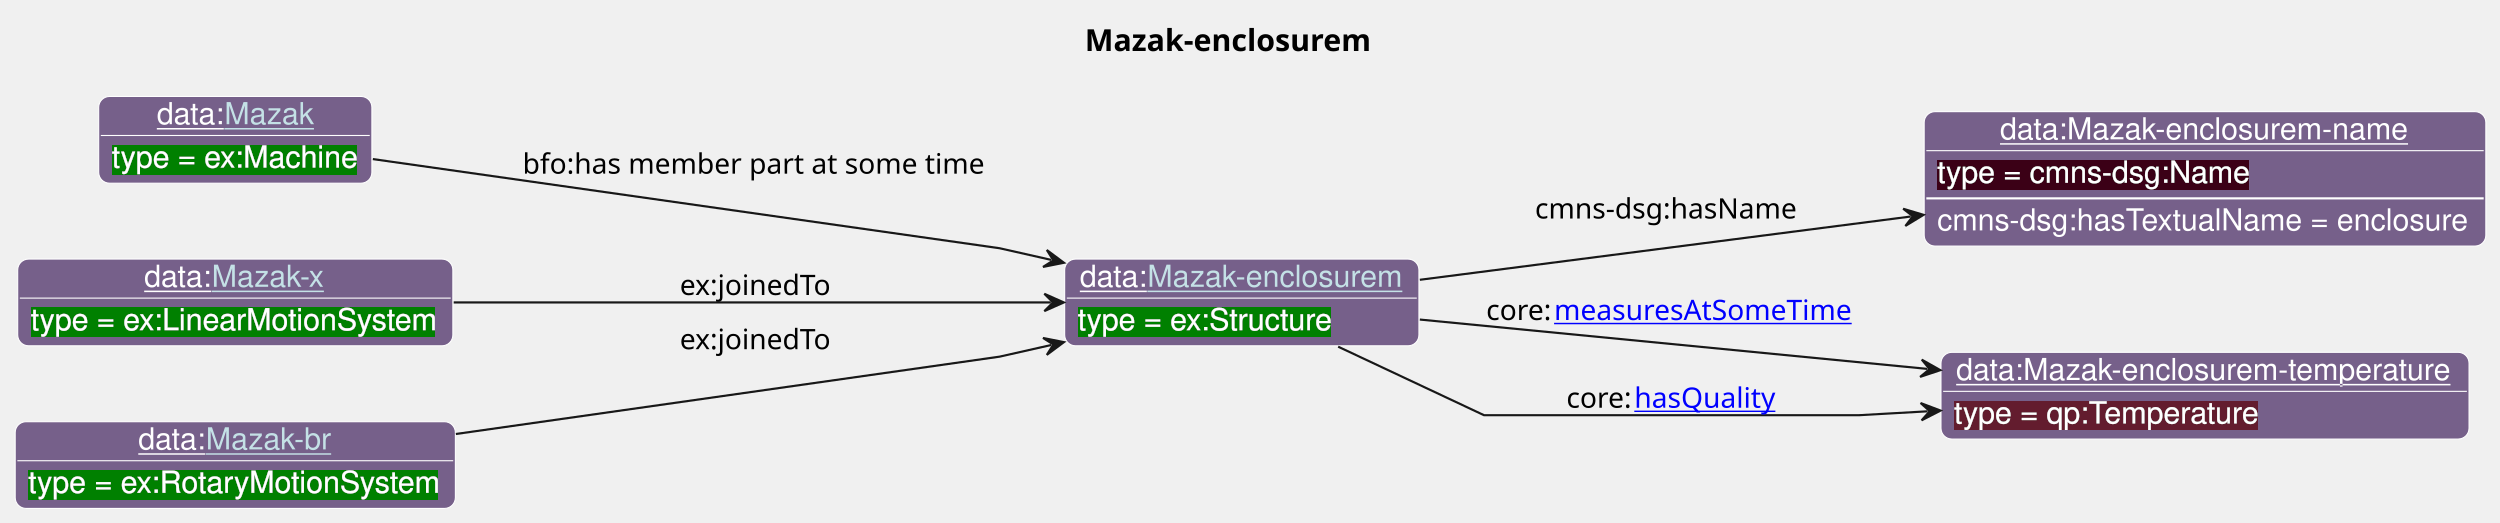
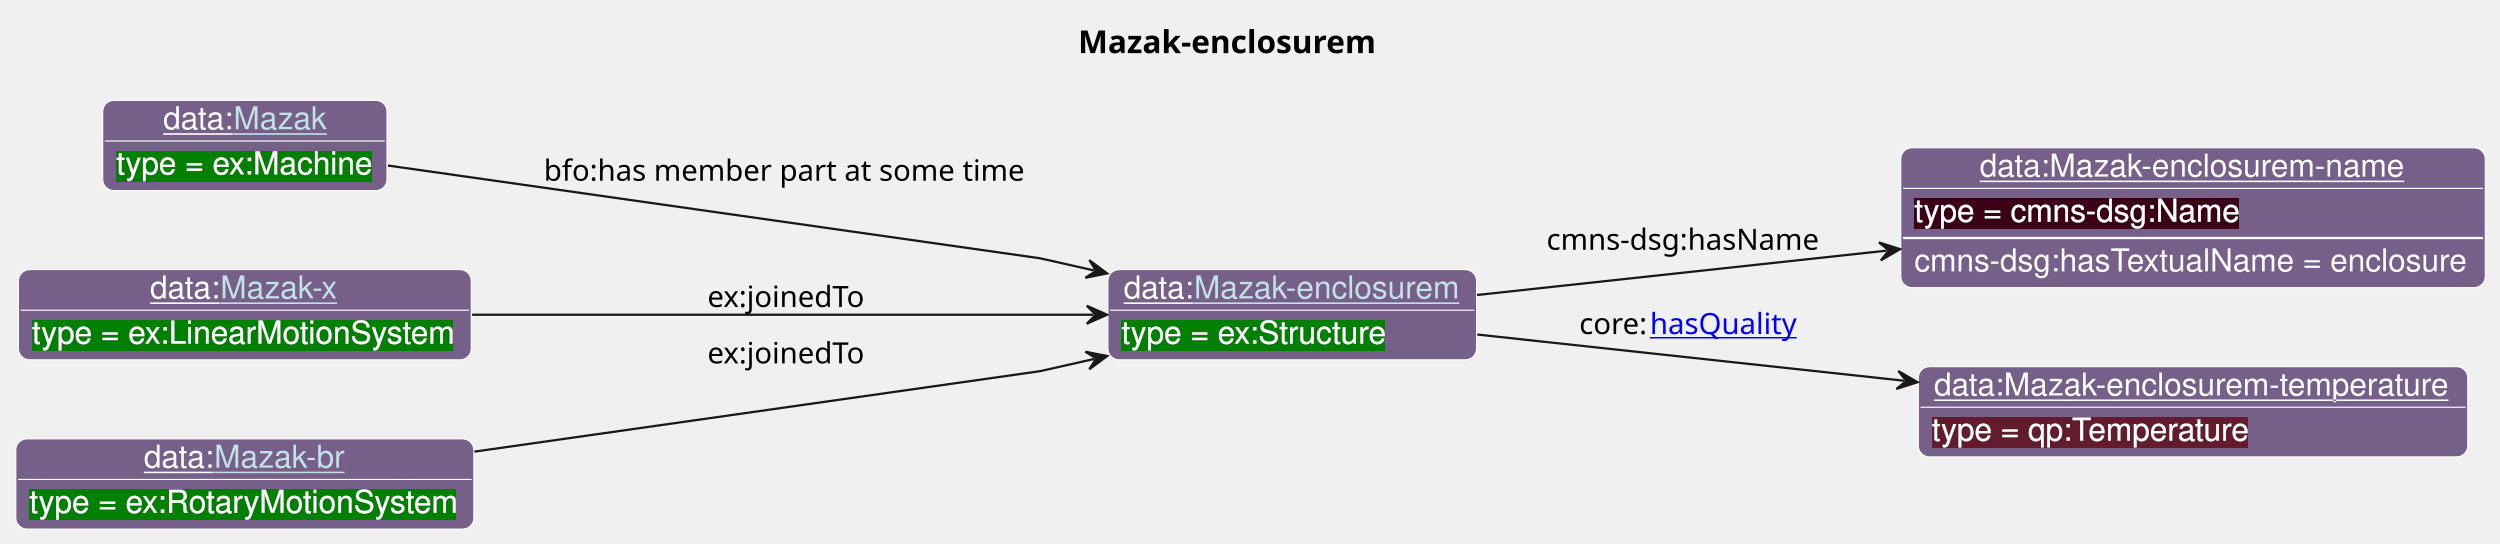
- <svg xmlns="http://www.w3.org/2000/svg" xmlns:xlink="http://www.w3.org/1999/xlink" contentStyleType="text/css" data-diagram-type="CLASS" height="241px" preserveAspectRatio="none" style="width:1153px;height:241px;background:#FFFFFF;" version="1.1" viewBox="0 0 1153 241" width="1153px" zoomAndPan="magnify">
+ <svg xmlns="http://www.w3.org/2000/svg" xmlns:xlink="http://www.w3.org/1999/xlink" contentStyleType="text/css" data-diagram-type="CLASS" height="241px" preserveAspectRatio="none" style="width:1108px;height:241px;background:#FFFFFF;" version="1.1" viewBox="0 0 1108 241" width="1108px" zoomAndPan="magnify">
  <defs>
-     <filter height="1" id="baaqm1dd4rdse0" width="1" x="0" y="0">
+     <filter height="1" id="b3hppvzao72r20" width="1" x="0" y="0">
      <feFlood flood-color="#008000" result="flood" />
      <feComposite in="SourceGraphic" in2="flood" operator="over" />
    </filter>
-     <filter height="1" id="baaqm1dd4rdse1" width="1" x="0" y="0">
+     <filter height="1" id="b3hppvzao72r21" width="1" x="0" y="0">
      <feFlood flood-color="#3A0519" result="flood" />
      <feComposite in="SourceGraphic" in2="flood" operator="over" />
    </filter>
-     <filter height="1" id="baaqm1dd4rdse2" width="1" x="0" y="0">
+     <filter height="1" id="b3hppvzao72r22" width="1" x="0" y="0">
      <feFlood flood-color="#641B2E" result="flood" />
      <feComposite in="SourceGraphic" in2="flood" operator="over" />
    </filter>
  </defs>
  <g>
-     <text fill="#000000" font-family="sans-serif" font-size="14" font-weight="bold" lengthAdjust="spacing" textLength="138.838" x="500.32" y="23.535">Mazak-enclosurem</text>
+     <text fill="#000000" font-family="sans-serif" font-size="14" font-weight="bold" lengthAdjust="spacing" textLength="138.838" x="477.82" y="23.535">Mazak-enclosurem</text>
    <g class="entity" data-entity="o1" data-source-line="131" data-uid="ent0002" id="entity_o1">
      <rect fill="#76608A" height="40" rx="5" ry="5" style="stroke:#FFFFFF;stroke-width:0.5;" width="163.399" x="491.02" y="119.488" />
      <text fill="#FFFFFF" font-family="Helvetica" font-size="14" lengthAdjust="spacing" text-decoration="underline" textLength="31.138" x="498.02" y="132.269">data:</text>
      <a href="./Mazak-enclosurem.html" target="_top" title="./Mazak-enclosurem.html" xlink:actuate="onRequest" xlink:href="./Mazak-enclosurem.html" xlink:show="new" xlink:title="./Mazak-enclosurem.html" xlink:type="simple">
        <text fill="#C4E1E6" font-family="Helvetica" font-size="14" lengthAdjust="spacing" text-decoration="underline" textLength="118.262" x="529.158" y="132.269">Mazak-enclosurem</text>
      </a>
      <line style="stroke:#FFFFFF;stroke-width:0.5;" x1="492.02" x2="653.419" y1="137.488" y2="137.488" />
-       <text fill="#FFFFFF" filter="url(#baaqm1dd4rdse0)" font-family="Helvetica" font-size="14" lengthAdjust="spacing" textLength="117.893" x="497.02" y="152.269">type = ex:Structure</text>
+       <text fill="#FFFFFF" filter="url(#b3hppvzao72r20)" font-family="Helvetica" font-size="14" lengthAdjust="spacing" textLength="117.893" x="497.02" y="152.269">type = ex:Structure</text>
    </g>
    <g class="entity" data-entity="o2" data-source-line="131" data-uid="ent0003" id="entity_o2">
-       <rect fill="#76608A" height="62" rx="5" ry="5" style="stroke:#FFFFFF;stroke-width:0.5;" width="259.058" x="887.42" y="51.488" />
-       <text fill="#FFFFFF" font-family="Helvetica" font-size="14" lengthAdjust="spacing" text-decoration="underline" textLength="189.082" x="922.408" y="64.269">data:Mazak-enclosurem-name</text>
-       <line style="stroke:#FFFFFF;stroke-width:0.5;" x1="888.42" x2="1145.478" y1="69.488" y2="69.488" />
-       <text fill="#FFFFFF" filter="url(#baaqm1dd4rdse1)" font-family="Helvetica" font-size="14" lengthAdjust="spacing" textLength="144.334" x="893.42" y="84.269">type = cmns-dsg:Name</text>
-       <line style="stroke:#FFFFFF;stroke-width:1;" x1="888.42" x2="1145.478" y1="91.488" y2="91.488" />
-       <text fill="#FFFFFF" font-family="Helvetica" font-size="14" lengthAdjust="spacing" textLength="247.058" x="893.42" y="106.269">cmns-dsg:hasTextualName = enclosure</text>
+       <rect fill="#76608A" height="62" rx="5" ry="5" style="stroke:#FFFFFF;stroke-width:0.5;" width="259.058" x="842.42" y="65.488" />
+       <text fill="#FFFFFF" font-family="Helvetica" font-size="14" lengthAdjust="spacing" text-decoration="underline" textLength="189.082" x="877.408" y="78.269">data:Mazak-enclosurem-name</text>
+       <line style="stroke:#FFFFFF;stroke-width:0.5;" x1="843.42" x2="1100.478" y1="83.488" y2="83.488" />
+       <text fill="#FFFFFF" filter="url(#b3hppvzao72r21)" font-family="Helvetica" font-size="14" lengthAdjust="spacing" textLength="144.334" x="848.42" y="98.269">type = cmns-dsg:Name</text>
+       <line style="stroke:#FFFFFF;stroke-width:1;" x1="843.42" x2="1100.478" y1="105.488" y2="105.488" />
+       <text fill="#FFFFFF" font-family="Helvetica" font-size="14" lengthAdjust="spacing" textLength="247.058" x="848.42" y="120.269">cmns-dsg:hasTextualName = enclosure</text>
    </g>
    <g class="entity" data-entity="o3" data-source-line="131" data-uid="ent0004" id="entity_o3">
-       <rect fill="#76608A" height="40" rx="5" ry="5" style="stroke:#FFFFFF;stroke-width:0.5;" width="243.544" x="895.18" y="162.488" />
-       <text fill="#FFFFFF" font-family="Helvetica" font-size="14" lengthAdjust="spacing" text-decoration="underline" textLength="229.544" x="902.18" y="175.269">data:Mazak-enclosurem-temperature</text>
-       <line style="stroke:#FFFFFF;stroke-width:0.5;" x1="896.18" x2="1137.724" y1="180.488" y2="180.488" />
-       <text fill="#FFFFFF" filter="url(#baaqm1dd4rdse2)" font-family="Helvetica" font-size="14" lengthAdjust="spacing" textLength="142.023" x="901.18" y="195.269">type = qp:Temperature</text>
+       <rect fill="#76608A" height="40" rx="5" ry="5" style="stroke:#FFFFFF;stroke-width:0.5;" width="243.544" x="850.18" y="162.488" />
+       <text fill="#FFFFFF" font-family="Helvetica" font-size="14" lengthAdjust="spacing" text-decoration="underline" textLength="229.544" x="857.18" y="175.269">data:Mazak-enclosurem-temperature</text>
+       <line style="stroke:#FFFFFF;stroke-width:0.5;" x1="851.18" x2="1092.724" y1="180.488" y2="180.488" />
+       <text fill="#FFFFFF" filter="url(#b3hppvzao72r22)" font-family="Helvetica" font-size="14" lengthAdjust="spacing" textLength="142.023" x="856.18" y="195.269">type = qp:Temperature</text>
    </g>
    <g class="entity" data-entity="o4" data-source-line="131" data-uid="ent0005" id="entity_o4">
      <rect fill="#76608A" height="40" rx="5" ry="5" style="stroke:#FFFFFF;stroke-width:0.5;" width="126.01" x="45.51" y="44.488" />
      <text fill="#FFFFFF" font-family="Helvetica" font-size="14" lengthAdjust="spacing" text-decoration="underline" textLength="31.138" x="72.329" y="57.269">data:</text>
      <a href="./Mazak.html" target="_top" title="./Mazak.html" xlink:actuate="onRequest" xlink:href="./Mazak.html" xlink:show="new" xlink:title="./Mazak.html" xlink:type="simple">
        <text fill="#C4E1E6" font-family="Helvetica" font-size="14" lengthAdjust="spacing" text-decoration="underline" textLength="41.234" x="103.466" y="57.269">Mazak</text>
      </a>
      <line style="stroke:#FFFFFF;stroke-width:0.5;" x1="46.51" x2="170.52" y1="62.488" y2="62.488" />
-       <text fill="#FFFFFF" filter="url(#baaqm1dd4rdse0)" font-family="Helvetica" font-size="14" lengthAdjust="spacing" textLength="114.01" x="51.51" y="77.269">type = ex:Machine</text>
+       <text fill="#FFFFFF" filter="url(#b3hppvzao72r20)" font-family="Helvetica" font-size="14" lengthAdjust="spacing" textLength="114.01" x="51.51" y="77.269">type = ex:Machine</text>
    </g>
    <g class="entity" data-entity="o5" data-source-line="131" data-uid="ent0006" id="entity_o5">
      <rect fill="#76608A" height="40" rx="5" ry="5" style="stroke:#FFFFFF;stroke-width:0.5;" width="200.706" x="8.16" y="119.488" />
      <text fill="#FFFFFF" font-family="Helvetica" font-size="14" lengthAdjust="spacing" text-decoration="underline" textLength="31.138" x="66.496" y="132.269">data:</text>
      <a href="./Mazak-x.html" target="_top" title="./Mazak-x.html" xlink:actuate="onRequest" xlink:href="./Mazak-x.html" xlink:show="new" xlink:title="./Mazak-x.html" xlink:type="simple">
        <text fill="#C4E1E6" font-family="Helvetica" font-size="14" lengthAdjust="spacing" text-decoration="underline" textLength="52.897" x="97.634" y="132.269">Mazak-x</text>
      </a>
      <line style="stroke:#FFFFFF;stroke-width:0.5;" x1="9.16" x2="207.866" y1="137.488" y2="137.488" />
-       <text fill="#FFFFFF" filter="url(#baaqm1dd4rdse0)" font-family="Helvetica" font-size="14" lengthAdjust="spacing" textLength="188.706" x="14.16" y="152.269">type = ex:LinearMotionSystem</text>
+       <text fill="#FFFFFF" filter="url(#b3hppvzao72r20)" font-family="Helvetica" font-size="14" lengthAdjust="spacing" textLength="188.706" x="14.16" y="152.269">type = ex:LinearMotionSystem</text>
    </g>
    <g class="entity" data-entity="o6" data-source-line="131" data-uid="ent0007" id="entity_o6">
      <rect fill="#76608A" height="40" rx="5" ry="5" style="stroke:#FFFFFF;stroke-width:0.5;" width="203.023" x="7" y="194.488" />
      <text fill="#FFFFFF" font-family="Helvetica" font-size="14" lengthAdjust="spacing" text-decoration="underline" textLength="31.138" x="63.77" y="207.269">data:</text>
      <a href="./Mazak-br.html" target="_top" title="./Mazak-br.html" xlink:actuate="onRequest" xlink:href="./Mazak-br.html" xlink:show="new" xlink:title="./Mazak-br.html" xlink:type="simple">
        <text fill="#C4E1E6" font-family="Helvetica" font-size="14" lengthAdjust="spacing" text-decoration="underline" textLength="58.345" x="94.908" y="207.269">Mazak-br</text>
      </a>
      <line style="stroke:#FFFFFF;stroke-width:0.5;" x1="8" x2="209.023" y1="212.488" y2="212.488" />
-       <text fill="#FFFFFF" filter="url(#baaqm1dd4rdse0)" font-family="Helvetica" font-size="14" lengthAdjust="spacing" textLength="191.023" x="13" y="227.269">type = ex:RotaryMotionSystem</text>
+       <text fill="#FFFFFF" filter="url(#b3hppvzao72r20)" font-family="Helvetica" font-size="14" lengthAdjust="spacing" textLength="191.023" x="13" y="227.269">type = ex:RotaryMotionSystem</text>
    </g>
    <g class="link" data-entity-1="o1" data-entity-2="o2" data-source-line="195" data-uid="lnk8" id="link_o1_o2">
-       <path codeLine="195" d="M654.83,129.038 C719.79,120.658 806.179,109.525 881.219,99.855" fill="none" id="o1-to-o2" style="stroke:#181818;stroke-width:1;" />
-       <polygon fill="#181818" points="887.17,99.088,877.733,96.271,882.211,99.727,878.755,104.206,887.17,99.088" style="stroke:#181818;stroke-width:1;" />
-       <text fill="#000000" font-family="sans-serif" font-size="13" lengthAdjust="spacing" textLength="126.077" x="707.92" y="100.777">cmns-dsg:hasName</text>
+       <path codeLine="195" d="M654.59,130.738 C708.46,124.898 774.465,117.753 836.145,111.083" fill="none" id="o1-to-o2" style="stroke:#181818;stroke-width:1;" />
+       <polygon fill="#181818" points="842.11,110.438,832.732,107.429,837.139,110.976,833.592,115.383,842.11,110.438" style="stroke:#181818;stroke-width:1;" />
+       <text fill="#000000" font-family="sans-serif" font-size="13" lengthAdjust="spacing" textLength="126.077" x="685.42" y="110.707">cmns-dsg:hasName</text>
    </g>
    <g class="link" data-entity-1="o1" data-entity-2="o3" data-source-line="195" data-uid="lnk9" id="link_o1_o3">
-       <path codeLine="195" d="M654.83,147.378 C722.03,153.908 812.568,162.707 888.918,170.137" fill="none" id="o1-to-o3" style="stroke:#181818;stroke-width:1;" />
-       <polygon fill="#181818" points="894.89,170.718,886.32,165.865,889.913,170.234,885.545,173.828,894.89,170.718" style="stroke:#181818;stroke-width:1;" />
-       <text fill="#000000" font-family="sans-serif" font-size="13" lengthAdjust="spacing" textLength="31.319" x="685.42" y="147.587">core:</text>
-       <a href="https://spec.industrialontologies.org/ontology/core/Core/measuresAtSomeTime" target="_top" title="https://spec.industrialontologies.org/ontology/core/Core/measuresAtSomeTime" xlink:actuate="onRequest" xlink:href="https://spec.industrialontologies.org/ontology/core/Core/measuresAtSomeTime" xlink:show="new" xlink:title="https://spec.industrialontologies.org/ontology/core/Core/measuresAtSomeTime" xlink:type="simple">
-         <text fill="#0000FF" font-family="sans-serif" font-size="13" lengthAdjust="spacing" text-decoration="underline" textLength="139.998" x="716.739" y="147.587">measuresAtSomeTime</text>
+       <path codeLine="195" d="M654.76,148.268 C671.64,150.098 684.42,151.488 684.42,151.488 C684.42,151.488 765.685,160.283 843.885,168.743" fill="none" id="o1-to-o3" style="stroke:#181818;stroke-width:1;" />
+       <polygon fill="#181818" points="849.85,169.388,841.332,164.444,844.879,168.851,840.472,172.397,849.85,169.388" style="stroke:#181818;stroke-width:1;" />
+       <text fill="#000000" font-family="sans-serif" font-size="13" lengthAdjust="spacing" textLength="31.319" x="699.92" y="148.057">core:</text>
+       <a href="https://spec.industrialontologies.org/ontology/core/Core/hasQuality" target="_top" title="https://spec.industrialontologies.org/ontology/core/Core/hasQuality" xlink:actuate="onRequest" xlink:href="https://spec.industrialontologies.org/ontology/core/Core/hasQuality" xlink:show="new" xlink:title="https://spec.industrialontologies.org/ontology/core/Core/hasQuality" xlink:type="simple">
+         <text fill="#0000FF" font-family="sans-serif" font-size="13" lengthAdjust="spacing" text-decoration="underline" textLength="66.39" x="731.239" y="148.057">hasQuality</text>
      </a>
    </g>
-     <g class="link" data-entity-1="o1" data-entity-2="o3" data-source-line="195" data-uid="lnk10" id="link_o1_o3">
-       <path codeLine="195" d="M617.16,159.888 C648.17,174.458 684.42,191.488 684.42,191.488 C684.42,191.488 857.42,191.488 857.42,191.488 C857.42,191.488 867.3,190.928 889,189.698" fill="none" id="o1-to-o3-1" style="stroke:#181818;stroke-width:1;" />
-       <polygon fill="#181818" points="894.99,189.358,885.778,185.874,889.998,189.641,886.231,193.861,894.99,189.358" style="stroke:#181818;stroke-width:1;" />
-       <text fill="#000000" font-family="sans-serif" font-size="13" lengthAdjust="spacing" textLength="31.319" x="722.42" y="188.057">core:</text>
-       <a href="https://spec.industrialontologies.org/ontology/core/Core/hasQuality" target="_top" title="https://spec.industrialontologies.org/ontology/core/Core/hasQuality" xlink:actuate="onRequest" xlink:href="https://spec.industrialontologies.org/ontology/core/Core/hasQuality" xlink:show="new" xlink:title="https://spec.industrialontologies.org/ontology/core/Core/hasQuality" xlink:type="simple">
-         <text fill="#0000FF" font-family="sans-serif" font-size="13" lengthAdjust="spacing" text-decoration="underline" textLength="66.39" x="753.739" y="188.057">hasQuality</text>
-       </a>
-     </g>
-     <g class="link" data-entity-1="o4" data-entity-2="o1" data-source-line="195" data-uid="lnk11" id="link_o4_o1">
+     <g class="link" data-entity-1="o4" data-entity-2="o1" data-source-line="195" data-uid="lnk10" id="link_o4_o1">
      <path codeLine="195" d="M171.95,73.368 C272.96,87.738 461.02,114.488 461.02,114.488 C461.02,114.488 467.957,116.057 484.837,119.867" fill="none" id="o4-to-o1" style="stroke:#181818;stroke-width:1;" />
      <polygon fill="#181818" points="490.69,121.188,482.791,115.305,485.813,120.087,481.03,123.109,490.69,121.188" style="stroke:#181818;stroke-width:1;" />
      <text fill="#000000" font-family="sans-serif" font-size="13" lengthAdjust="spacing" textLength="219.337" x="241.02" y="80.107">bfo:has member part at some time</text>
    </g>
-     <g class="link" data-entity-1="o5" data-entity-2="o1" data-source-line="195" data-uid="lnk12" id="link_o5_o1">
+     <g class="link" data-entity-1="o5" data-entity-2="o1" data-source-line="195" data-uid="lnk11" id="link_o5_o1">
      <path codeLine="195" d="M209.24,139.488 C293.36,139.488 406.27,139.488 484.64,139.488" fill="none" id="o5-to-o1" style="stroke:#181818;stroke-width:1;" />
      <polygon fill="#181818" points="490.64,139.488,481.64,135.488,485.64,139.488,481.64,143.488,490.64,139.488" style="stroke:#181818;stroke-width:1;" />
      <text fill="#000000" font-family="sans-serif" font-size="13" lengthAdjust="spacing" textLength="74.725" x="313.52" y="136.057">ex:joinedTo</text>
    </g>
-     <g class="link" data-entity-1="o6" data-entity-2="o1" data-source-line="195" data-uid="lnk13" id="link_o6_o1">
+     <g class="link" data-entity-1="o6" data-entity-2="o1" data-source-line="195" data-uid="lnk12" id="link_o6_o1">
      <path codeLine="195" d="M210.24,200.158 C314.11,185.388 461.02,164.488 461.02,164.488 C461.02,164.488 467.957,162.919 484.837,159.109" fill="none" id="o6-to-o1" style="stroke:#181818;stroke-width:1;" />
      <polygon fill="#181818" points="490.69,157.788,481.03,155.868,485.813,158.889,482.791,163.672,490.69,157.788" style="stroke:#181818;stroke-width:1;" />
      <text fill="#000000" font-family="sans-serif" font-size="13" lengthAdjust="spacing" textLength="74.725" x="313.52" y="161.057">ex:joinedTo</text>
    </g>
  </g>
</svg>
